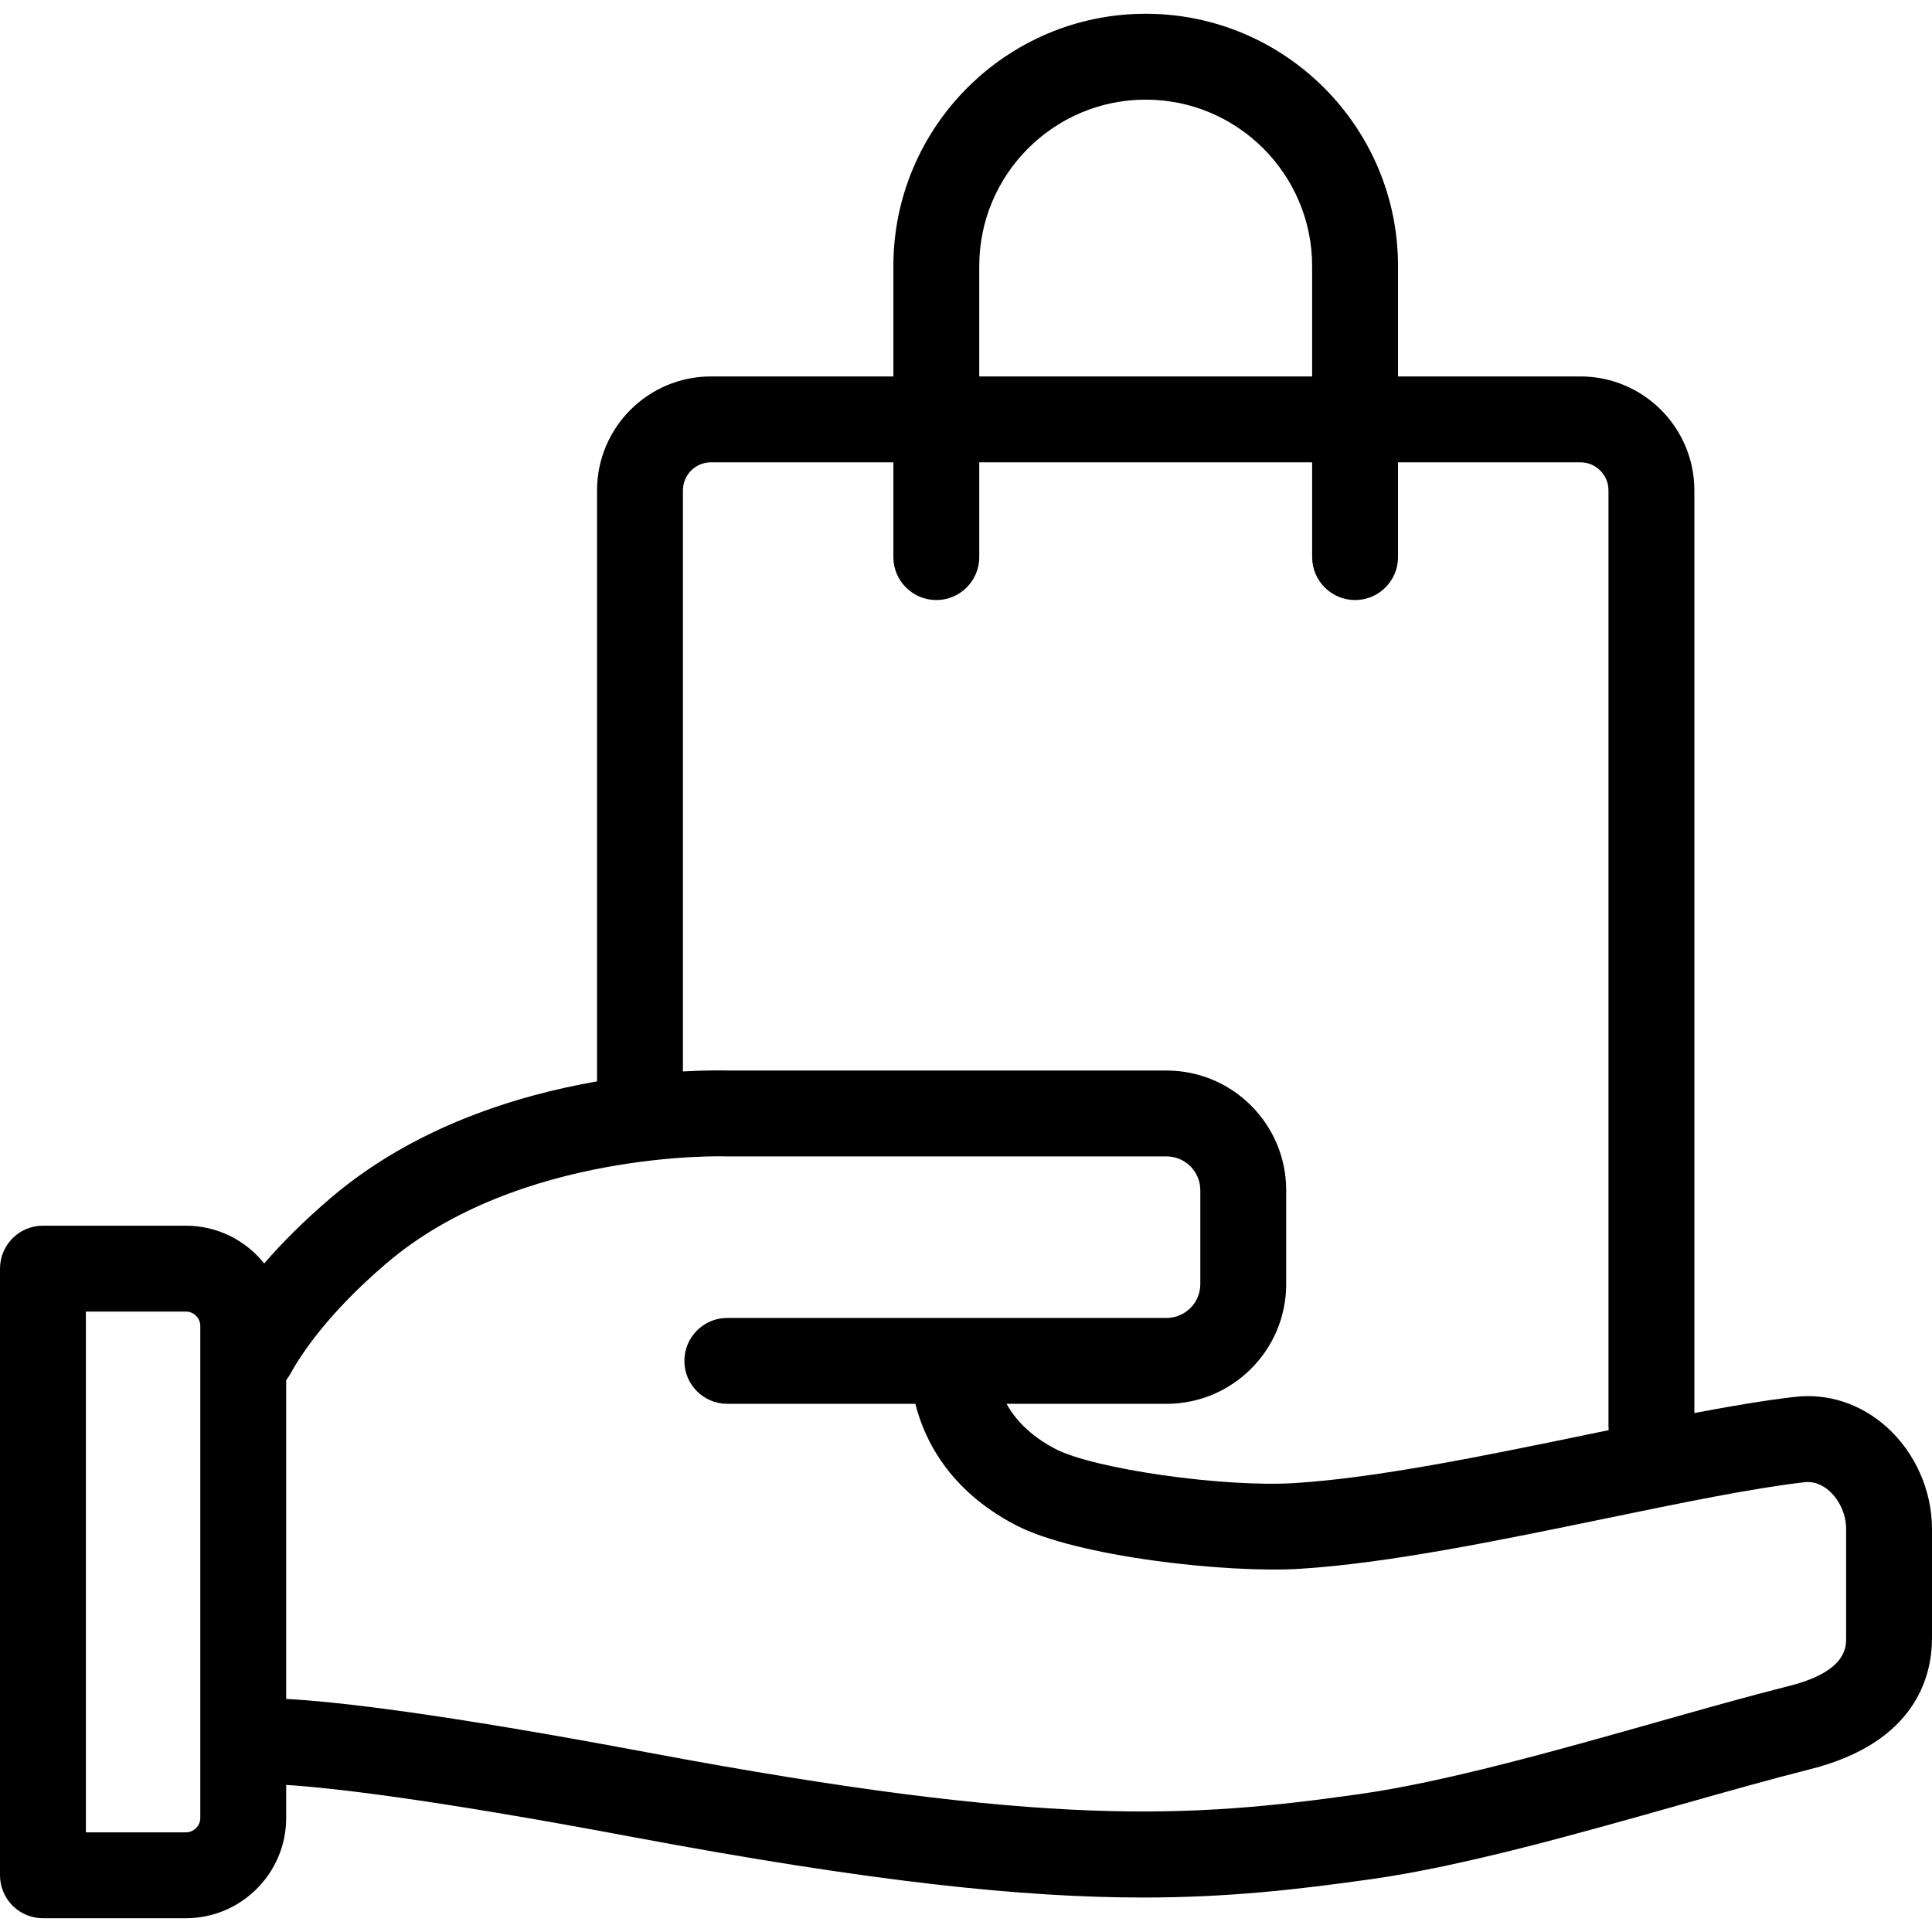
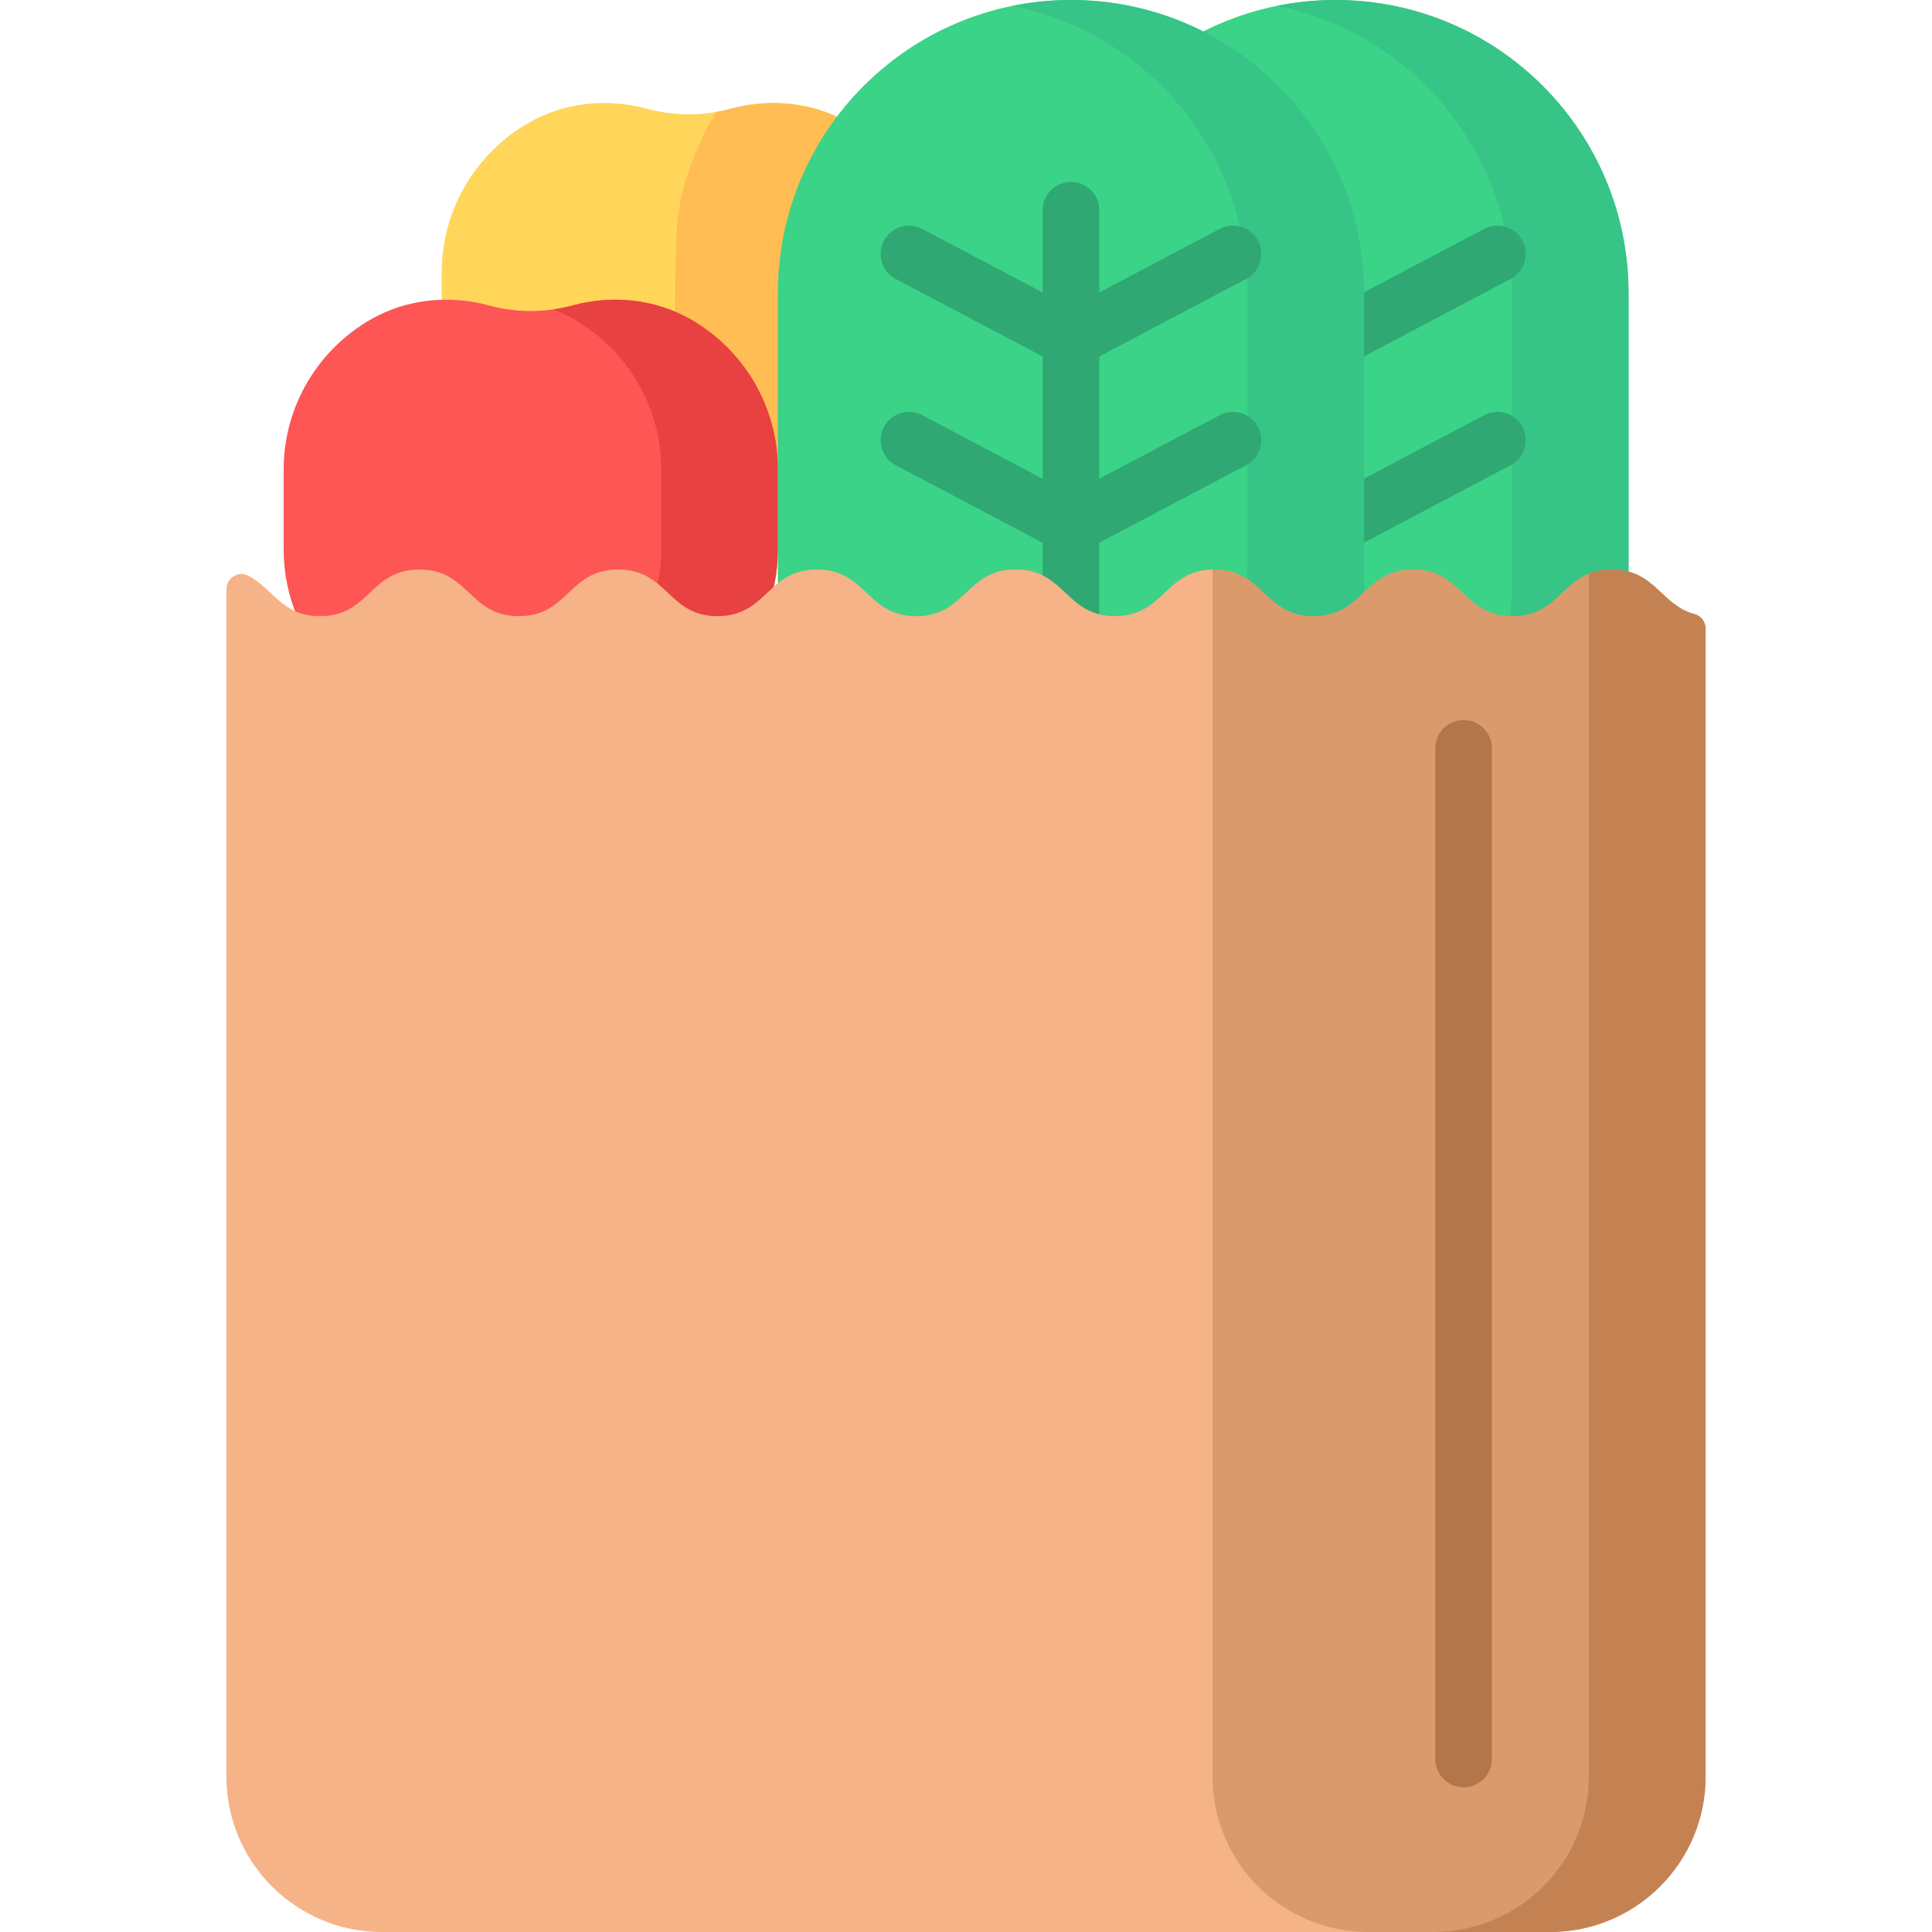
- <svg xmlns="http://www.w3.org/2000/svg" version="1.1" id="Capa_1" x="0px" y="0px" viewBox="0 0 472.397 472.397" style="enable-background:new 0 0 472.397 472.397;" xml:space="preserve">
-   <path d="M461.271,348.884c-6.339-5.654-14.296-8.261-22.403-7.329c-7.175,0.82-15.526,2.233-24.577,3.952V119.898  c0-15.359-12.495-27.855-27.854-27.855h-44.603V65.061c0-34.019-27.678-61.696-61.697-61.696c-34.02,0-61.696,27.677-61.696,61.696  v26.983h-44.603c-15.359,0-27.855,12.495-27.855,27.854V264.41c-19.656,3.432-44.789,11.169-65.093,28.487  c-6.704,5.718-12.036,11.121-16.288,16.031c-4.498-5.621-11.41-9.232-19.153-9.232H10.5c-5.799,0-10.5,4.701-10.5,10.5v148.335  c0,2.785,1.107,5.456,3.075,7.425c1.97,1.969,4.641,3.075,7.425,3.075l34.947-0.001c13.525,0,24.528-11.003,24.528-24.527v-8.069  c10.451,0.656,34.135,3.241,84.261,12.652c59.194,11.115,96.13,14.882,125.231,14.881c20.856,0,37.691-1.934,55.801-4.485  c22.387-3.151,50.544-11.116,75.386-18.143c11.5-3.253,22.362-6.325,31.974-8.749c25.901-6.533,29.769-22.865,29.769-32.02v-26.749  C472.397,364.422,468.237,355.099,461.271,348.884z M239.439,65.061c0-22.44,18.256-40.696,40.696-40.696  c22.44,0,40.697,18.256,40.697,40.696v26.982l-81.394,0.001V65.061z M166.982,119.898c0-3.779,3.075-6.854,6.855-6.854h44.603  v23.173c0,5.799,4.701,10.5,10.5,10.5s10.5-4.701,10.5-10.5v-23.173l81.394-0.001v23.174c0,5.799,4.701,10.5,10.5,10.5  c5.799,0,10.5-4.701,10.5-10.5v-23.174h44.603c3.779,0,6.854,3.075,6.854,6.855v228.787c0,0.341,0.02,0.677,0.051,1.009  c-1.586,0.327-3.178,0.654-4.78,0.985c-25.482,5.256-51.83,10.69-72.004,11.951c-17.424,1.09-49.16-3.453-58.563-8.379  c-6.342-3.322-9.89-7.397-11.877-10.998h39.11c16.135,0,29.261-13.126,29.261-29.26v-22.977c0-16.134-13.126-29.259-29.261-29.259  H178.02c-1.094-0.033-5.086-0.116-11.038,0.222V119.898z M48.976,444.504c0,1.945-1.583,3.527-3.528,3.527L21,448.032V320.697  h24.447c1.945,0,3.528,1.582,3.528,3.527V444.504z M451.397,400.571c0,2.229,0,8.15-13.903,11.656  c-9.903,2.498-20.906,5.61-32.555,8.905c-24.198,6.845-51.625,14.603-72.598,17.555c-41.317,5.818-75.766,8.248-174.23-10.239  c-50.64-9.509-75.773-12.383-88.136-13.041v-77.961c0.375-0.469,0.723-0.968,1.021-1.513c2.69-4.908,9.323-14.949,23.521-27.059  c32.373-27.614,82.418-26.144,82.913-26.125c0.136,0.005,0.272,0.008,0.408,0.008h107.39c4.555,0,8.261,3.705,8.261,8.259v22.977  c0,4.555-3.706,8.26-8.261,8.26h-107.39c-5.799,0-10.5,4.701-10.5,10.5c0,5.799,4.701,10.5,10.5,10.5h45.977  c2.159,8.61,8.116,21.052,24.435,29.6c14.925,7.819,51.944,11.848,69.616,10.736c21.654-1.353,48.742-6.939,74.938-12.343  c18.396-3.795,35.772-7.379,48.451-8.829c2.675-0.299,4.756,0.993,6.037,2.137c2.532,2.259,4.106,5.811,4.106,9.267V400.571z" />
-   <g>
- </g>
-   <g>
- </g>
-   <g>
- </g>
-   <g>
- </g>
-   <g>
- </g>
-   <g>
- </g>
-   <g>
- </g>
-   <g>
- </g>
-   <g>
- </g>
-   <g>
- </g>
-   <g>
- </g>
-   <g>
- </g>
-   <g>
- </g>
-   <g>
- </g>
-   <g>
- </g>
+ <svg xmlns="http://www.w3.org/2000/svg" height="512pt" viewBox="-59 0 511 512" width="512pt">
+   <path d="m188.516 72.328v21.152c0 25.309-20.52 45.832-45.844 45.832h-39.289c-25.312 0-45.832-20.523-45.832-45.832v-21.152c0-17.09 9.352-31.996 23.211-39.879 9.434-5.363 20.707-6.477 31.172-3.637l.039.012c7.449 2.023 15.188 1.902 22.109 0l.039-.012c10.48-2.84 21.738-1.73 31.176 3.637 13.863 7.883 23.219 22.789 23.219 39.879zm0 0" fill="#ffd659" />
+   <path d="m188.516 72.328v21.152c0 25.309-20.52 45.832-45.844 45.832h-22.941c-.32-21.191-.836-65.23.195-79.387.91-12.504 6.637-23.953 10.395-30.266 1.27-.219 2.527-.496 3.762-.836l.039-.008c10.48-2.844 21.738-1.73 31.176 3.637 13.863 7.879 23.219 22.785 23.219 39.875zm0 0" fill="#ffbd54" />
+   <path d="m100.809 191.445h-39.297c-25.312 0-45.836-20.52-45.836-45.836v-21.152c0-17.09 9.352-31.996 23.219-39.879 9.434-5.359 20.699-6.48 31.172-3.633l.039.008c7.238 1.969 14.871 1.969 22.109 0l.039-.008c10.473-2.848 21.738-1.727 31.172 3.633 13.863 7.883 23.219 22.789 23.219 39.879v21.152c0 25.316-20.523 45.836-45.836 45.836zm0 0" fill="#fe5555" />
+   <path d="m123.426 84.582c-9.434-5.363-20.699-6.484-31.172-3.637l-.039.012c-1.707.465-3.438.809-5.18 1.055 1.883.707 3.715 1.562 5.484 2.57 13.867 7.883 23.219 22.785 23.219 39.875v21.156c0 25.312-20.523 45.836-45.836 45.836h30.902c25.316 0 45.836-20.523 45.836-45.836v-21.156c.004-17.09-9.352-31.996-23.215-39.875zm0 0" fill="#e84141" />
+   <path d="m294.41 232.555c-42.898 0-77.672-34.777-77.672-77.672v-77.211c0-42.898 34.773-77.672 77.668-77.672 42.898 0 77.672 34.773 77.672 77.672v77.211c0 42.895-34.773 77.672-77.668 77.672zm0 0" fill="#3bd387" />
+   <path d="m294.406 0c-5.289 0-10.457.535-15.453 1.543 35.492 7.164 62.219 38.523 62.219 76.129v77.211c0 37.605-26.723 68.961-62.219 76.129 4.996 1.008 10.164 1.539 15.453 1.539 42.898 0 77.672-34.773 77.672-77.668v-77.211c0-42.898-34.773-77.672-77.672-77.672zm0 0" fill="#37c487" />
+   <path d="m333.832 110.02-31.926 16.855v-32.402l38.93-20.551c3.66-1.934 5.062-6.473 3.129-10.137-1.934-3.66-6.473-5.062-10.133-3.129l-31.926 16.855v-1.594c0-4.141-3.355-7.5-7.5-7.5-4.141 0-7.5 3.359-7.5 7.5v1.594l-31.922-16.855c-3.664-1.934-8.199-.531-10.133 3.133-1.934 3.66-.531 8.199 3.129 10.133l38.926 20.555v32.398l-31.922-16.852c-3.664-1.938-8.199-.535-10.133 3.129-1.934 3.664-.531 8.199 3.129 10.133l38.926 20.555v125.383c0 4.141 3.359 7.5 7.5 7.5 4.145 0 7.5-3.359 7.5-7.5v-125.387l38.93-20.551c3.66-1.934 5.062-6.473 3.129-10.137-1.934-3.66-6.473-5.062-10.133-3.129zm0 0" fill="#2fa874" />
+   <path d="m224.312 232.555c-42.895 0-77.668-34.777-77.668-77.672v-77.211c0-42.898 34.773-77.672 77.668-77.672 42.898 0 77.672 34.773 77.672 77.672v77.211c0 42.895-34.773 77.672-77.672 77.672zm0 0" fill="#3bd387" />
+   <path d="m224.312 0c-5.289 0-10.457.535-15.453 1.543 35.492 7.164 62.219 38.523 62.219 76.129v77.211c0 37.605-26.723 68.961-62.219 76.129 4.996 1.008 10.164 1.539 15.453 1.539 42.898 0 77.672-34.773 77.672-77.668v-77.211c0-42.898-34.773-77.672-77.672-77.672zm0 0" fill="#37c487" />
+   <path d="m263.734 110.02-31.922 16.855v-32.402l38.926-20.551c3.664-1.934 5.066-6.473 3.133-10.137-1.934-3.66-6.469-5.062-10.137-3.129l-31.922 16.855v-21.812c0-4.141-3.355-7.5-7.5-7.5-4.141 0-7.5 3.359-7.5 7.5v21.812l-31.922-16.855c-3.664-1.934-8.199-.531-10.133 3.129-1.938 3.664-.535 8.199 3.129 10.137l38.926 20.551v32.402l-31.922-16.855c-3.664-1.934-8.199-.531-10.133 3.129-1.938 3.664-.535 8.199 3.129 10.133l38.926 20.555v125.383c0 4.141 3.359 7.5 7.5 7.5 4.145 0 7.5-3.359 7.5-7.5v-125.383l38.926-20.551c3.664-1.934 5.066-6.473 3.133-10.137-1.934-3.66-6.469-5.062-10.137-3.129zm0 0" fill="#2fa874" />
+   <path d="m392.5 166.594v304.219c0 22.746-18.465 41.188-41.242 41.188h-154.676v-354.988c3.262-3.062 6.551-6.09 13.07-6.09 13.164 0 13.164 12.363 26.328 12.363 12.996 0 13.16-12.062 25.848-12.352.156-.012.312-.012.477-.012 13.172 0 13.172 12.363 26.336 12.363s13.164-12.363 26.336-12.363c13.164 0 13.164 12.363 26.336 12.363 10.738 0 12.719-8.23 20.238-11.262 1.691-.68 3.664-1.102 6.086-1.102 11.508 0 12.965 9.445 21.934 11.824 1.734.461 2.93 2.055 2.93 3.848zm0 0" fill="#db9a6c" />
+   <path d="m392.5 166.594v304.219c0 22.746-18.465 41.188-41.242 41.188h-30.949c22.777 0 41.246-18.441 41.246-41.188v-318.789c1.691-.68 3.66-1.102 6.086-1.102 11.508 0 12.961 9.445 21.93 11.824 1.734.461 2.93 2.055 2.93 3.848zm0 0" fill="#c48252" />
+   <path d="m303.082 512h-261.34c-22.777 0-41.242-18.441-41.242-41.188v-314.66c0-2.938 3.098-4.941 5.719-3.617 6.621 3.348 8.922 10.75 19.109 10.75 13.164 0 13.164-12.363 26.336-12.363 13.164 0 13.164 12.363 26.328 12.363 13.164 0 13.164-12.363 26.336-12.363 13.164 0 13.164 12.363 26.324 12.363 13.164 0 13.164-12.363 26.336-12.363 13.164 0 13.164 12.363 26.328 12.363 6.652 0 9.945-3.152 13.266-6.273 3.262-3.062 6.551-6.09 13.07-6.09 13.164 0 13.164 12.363 26.324 12.363 13 0 13.164-12.062 25.852-12.352v319.879c0 22.746 18.469 41.188 41.254 41.188zm0 0" fill="#f5b387" />
+   <path d="m328.363 190.809c-4.145 0-7.5 3.359-7.5 7.5v267.848c0 4.145 3.355 7.5 7.5 7.5s7.5-3.355 7.5-7.5v-267.848c0-4.141-3.355-7.5-7.5-7.5zm0 0" fill="#b3764b" />
</svg>
